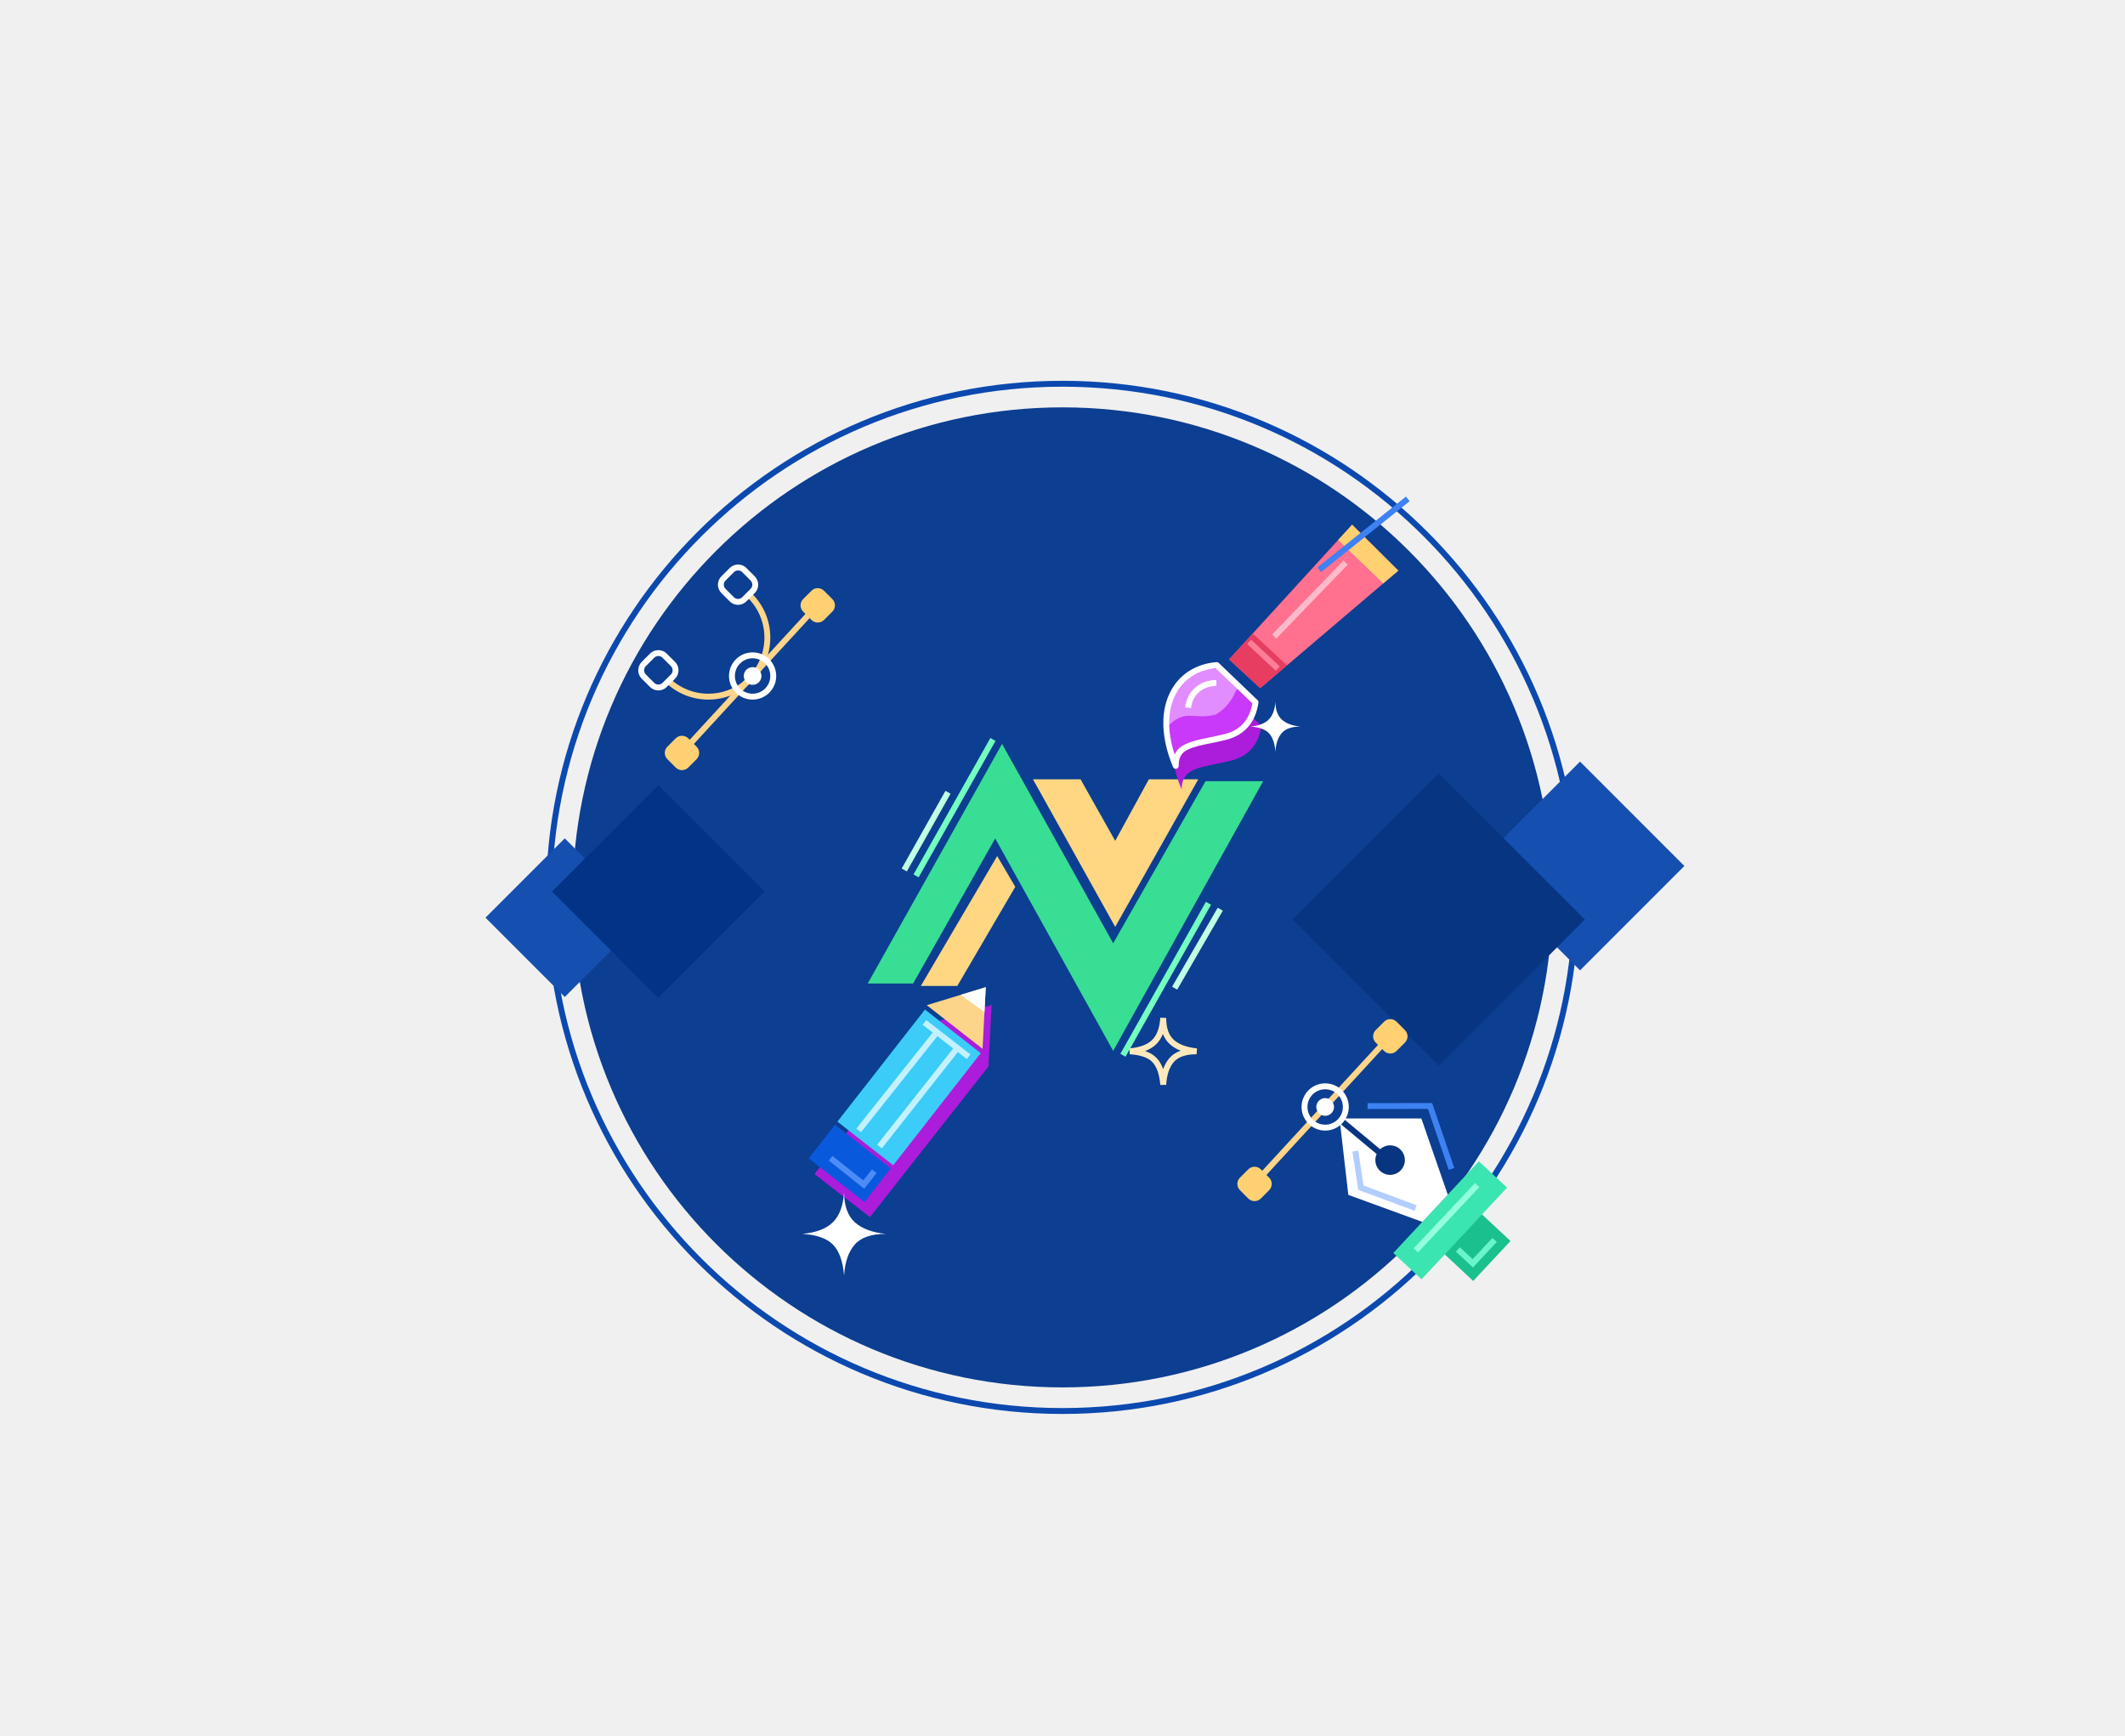
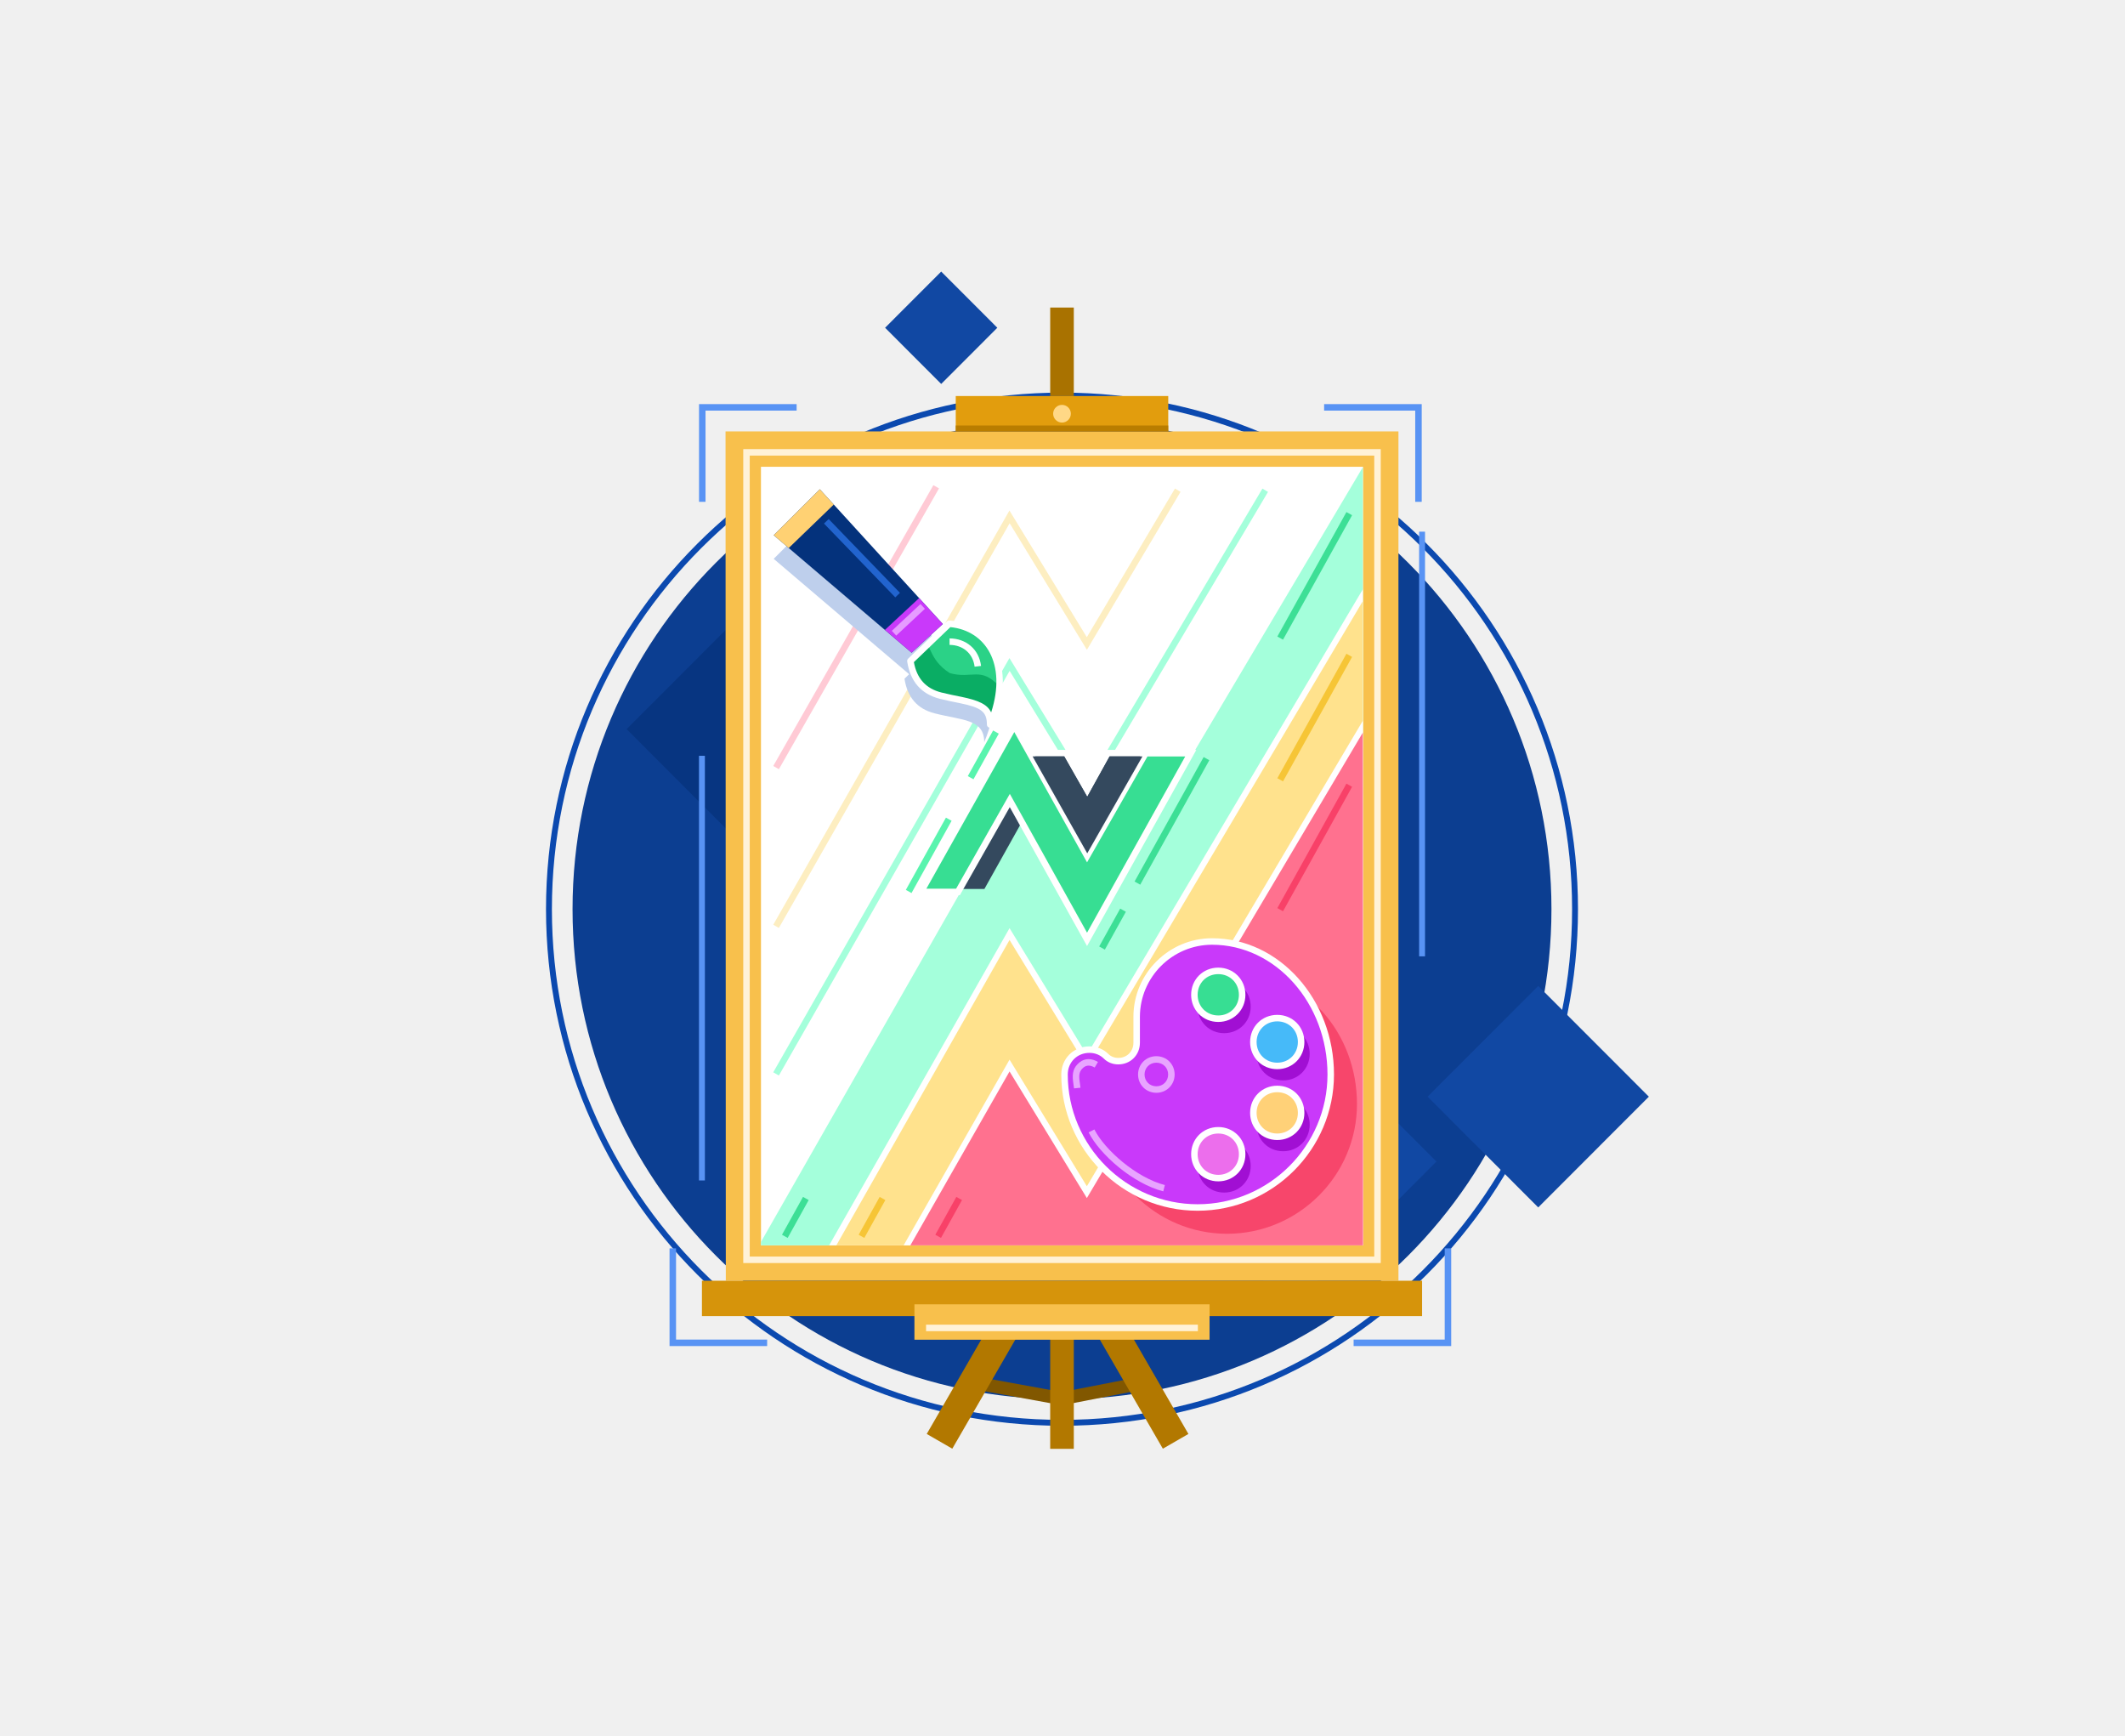
<svg xmlns="http://www.w3.org/2000/svg" width="360px" height="294px" viewBox="0 0 360 294" version="1.1">
  <g id="illustrations" stroke="none" stroke-width="1" fill="none" fill-rule="evenodd">
-     <g id="nativescript_vue_vuex-copy-3" transform="translate(0, -2)">
-       <g id="nativescript_vue_vuex_image" transform="translate(82, 66)">
+     <g id="styling_nativescript_vue_applications" transform="translate(92, 46)">
+       <g id="styling_nativescript_vue_applications_image">
        <g id="circle_bg">
-           <circle id="circle_2" fill="#0C3E91" cx="98" cy="88" r="83" />
-           <path d="M98,175.5 C49.675,175.5 10.5,136.325 10.5,88 C10.5,39.675 49.675,0.5 98,0.5 C146.325,0.5 185.5,39.675 185.5,88 C185.5,136.325 146.325,175.5 98,175.5 Z M98,174.5 C145.773,174.5 184.5,135.773 184.5,88 C184.5,40.227 145.773,1.5 98,1.5 C50.227,1.5 11.5,40.227 11.5,88 C11.5,135.773 50.227,174.5 98,174.5 Z" id="circle_1" fill="#0B49AF" fill-rule="nonzero" />
-           <rect id="rectangle" fill="#1550B1" transform="translate(185.6777, 82.67767) rotate(-315) translate(-185.6777, -82.67767) " x="173.178" y="70.178" width="25" height="25" />
-           <rect id="rectangle" fill="#073581" transform="translate(161.7487, 91.74874) rotate(-315) translate(-161.7487, -91.74874) " x="144.249" y="74.249" width="35" height="35" />
-           <rect id="rectangle" fill="#1550B1" transform="translate(13.67767, 91.43503) rotate(-315) translate(-13.67767, -91.43503) " x="4.178" y="81.935" width="19" height="19" />
-           <rect id="rectangle" fill="#023386" transform="translate(29.5165, 87.00179) rotate(-315) translate(-29.5165, -87.00179) " x="16.787" y="74.273" width="25.458" height="25.458" />
+           <ellipse id="circle_2" fill="#0C3E91" cx="87.915" cy="108" rx="82.92" ry="83" />
+           <path d="M87.915,195.5 C39.637,195.5 0.5,156.325 0.5,108 C0.5,59.675 39.637,20.5 87.915,20.5 C136.193,20.5 175.33,59.675 175.33,108 C175.33,156.325 136.193,195.5 87.915,195.5 Z M87.915,194.5 C135.641,194.5 174.331,155.773 174.331,108 C174.331,60.227 135.641,21.5 87.915,21.5 C40.189,21.5 1.499,60.227 1.499,108 C1.499,155.773 40.189,194.5 87.915,194.5 Z" id="circle_1" fill="#0B49AF" fill-rule="nonzero" />
+           <polygon id="rectangle" fill="#073581" transform="translate(37.46377, 77.5) rotate(-315) translate(-37.46377, -77.5) " points="20.964 61 53.948 61.016 53.964 94 20.98 93.984" />
+           <polygon id="rectangle" fill="#1148A3" transform="translate(67.45127, 9.516504) rotate(-315) translate(-67.45127, -9.516504) " points="60.722 2.787 74.174 2.794 74.18 16.246 60.729 16.239" />
+           <polygon id="rectangle" fill="#1148A3" transform="translate(168.5952, 139.7583) rotate(-315) translate(-168.5952, -139.7583) " points="155.331 126.494 181.846 126.507 181.859 153.022 155.344 153.01" />
+           <polygon id="rectangle" fill="#1148A3" transform="translate(126.6263, 150.7487) rotate(-315) translate(-126.6263, -150.7487) " points="109.126 133.249 144.109 133.266 144.126 168.249 109.143 168.232" />
        </g>
-         <g id="logo" transform="translate(65, 62)">
-           <polygon id="Path-37" fill="#37DE93" points="22.759 0 41.586 33.771 57.228 6.315 67 6.315 41.586 52 21.599 16.017 7.696 40.593 0 40.593" />
-           <polygon id="Path-38" fill="#FFD783" points="9 41 15.18 41 25 24.212 21.937 19" />
-           <polygon id="Path-39" fill="#FFD783" points="56 6 47.631 6 41.929 16.425 36.058 6 28 6 41.929 31" />
+         <path d="M153.851,165.45 L153.851,182 L137.317,182 L137.317,180.9 L152.751,180.9 L152.751,165.45 L153.851,165.45 Z M22.529,165.45 L22.529,180.9 L37.963,180.9 L37.963,182 L21.429,182 L21.429,165.45 L22.529,165.45 Z M42.958,22.45 L42.958,23.55 L27.524,23.55 L27.524,39 L26.424,39 L26.424,22.45 L42.958,22.45 Z M148.856,22.45 L148.856,39 L147.756,39 L147.756,23.55 L132.321,23.55 L132.321,22.45 L148.856,22.45 Z" id="borders" fill="#5893F4" fill-rule="nonzero" />
+         <g id="easel" transform="translate(87.91519, 102.4065) rotate(-90) translate(-87.91519, -102.4065) translate(-9.084805, 39.90646)">
+           <g id="drawing" transform="translate(28.47246, 0.5)">
+             <polygon id="bg" fill="#F8C04C" points="-6.52725624e-13 5.045 143.859 5 143.859 118.997 0 119" />
+             <polygon id="bg" fill="#FFFFFF" points="5.994 11.006 137.867 11 137.867 112.998 5.994 113" />
+             <polygon id="bg" fill="#A4FFDB" points="5.994 11.006 6.569 11 80.408 53.113 58.961 66.213 137.867 113 137.867 112.963 5.994 112.966" />
+             <polyline id="green" stroke="#A4FFDB" stroke-width="1.1" points="35.032 13.559 104.384 53.113 82.938 66.213 133.893 96.427" />
+             <polyline id="yellow" stroke="#FDEEC1" stroke-width="1.1" points="60.03 13.559 129.382 53.113 107.936 66.213 133.905 81.611" />
+             <path d="M86.916,13.559 L134.482,40.687" id="red" stroke="#FFCAD5" stroke-width="1.1" />
+             <polygon id="bg" fill="#FFFFFF" points="5.994 22.551 59.719 53.113 38.273 66.213 117.178 113 117.178 112.963 5.994 113" />
+             <polygon id="bg" fill="#FFE28D" points="5.994 23.771 57.721 53.113 36.275 66.213 115.18 113 115.18 112.963 5.994 112.966" />
+             <polygon id="bg" fill="#FFFFFF" points="5.993 35.169 37.449 53.113 16.003 66.213 94.908 113 94.908 112.963 5.993 113" />
+             <polygon id="bg" fill="#FF718F" points="5.994 36.309 35.451 53.113 14.005 66.213 92.91 113 92.91 112.963 5.993 113" />
+             <path d="M2.997,8 L140.864,8 L140.864,116 L2.997,116 L2.997,8 Z M4.097,9.1 L4.097,114.9 L139.764,114.9 L139.764,9.1 L4.097,9.1 Z" id="Rectangle" fill="#FFF2D7" fill-rule="nonzero" />
+             <polygon id="line" fill="#5893F4" transform="translate(90.91208, 123) scale(1, -1) translate(-90.91208, -123) " points="54.947 122.5 126.877 122.5 126.877 123.5 54.947 123.5" />
+             <polygon id="line" fill="#5893F4" transform="translate(52.94879, 1) scale(1, -1) translate(-52.94879, -1) " points="16.984 0.5 88.914 0.5 88.914 1.5 16.984 1.5" />
+           </g>
+           <g id="elements" transform="translate(0, 1.5)">
+             <polygon id="Path-3" fill="#815700" fill-rule="nonzero" points="12.303 46.197 10.139 45.803 7.372 61.007 10.142 75.21 12.301 74.79 9.611 60.993" />
+             <rect id="Rectangle" fill="#A97200" x="178.328" y="59" width="14.986" height="4" />
+             <rect id="Rectangle" fill="#B27800" x="-1.0658141e-13" y="59" width="18.982" height="4" />
+             <polygon id="Rectangle" fill="#B27800" transform="translate(11.2212, 46) rotate(90) translate(-11.2212, -46) " points="3.306 54.701 14.806 34.802 19.136 37.299 7.636 57.198" />
+             <polygon id="Rectangle" fill="#B27800" transform="translate(11.2212, 74.5) rotate(-90) translate(-11.2212, -74.5) " points="19.136 83.201 7.636 63.302 3.306 65.799 14.806 85.698" />
+             <rect id="Rectangle" fill="#E29D0D" x="172.333" y="43" width="5.994" height="36" />
+             <rect id="Rectangle" fill="#B97D00" x="172.333" y="43" width="1" height="36" />
+             <rect id="Rectangle" fill="#D6940B" x="22.478" y="0" width="5.994" height="122" />
+             <rect id="Rectangle" fill="#F8C04C" x="18.482" y="36" width="5.994" height="50" />
+             <ellipse id="Oval" fill="#FFD886" cx="175.33" cy="61" rx="1.499" ry="1.5" />
+             <polygon id="Path-2" fill="#FFF2D7" fill-rule="nonzero" points="19.93 37.971 19.93 84.019 21.03 84.019 21.03 37.971" />
+           </g>
        </g>
-         <g id="green_lines" transform="translate(70, 61)" fill-rule="nonzero">
-           <polygon id="Path-9" fill="#73FFC0" points="3.628 23.605 2.757 23.114 15.785 0.004 16.656 0.495" />
-           <polygon id="Path-9" fill="#C0FFE3" points="1.628 22.604 0.757 22.114 8.17 8.954 9.041 9.445" />
-           <polygon id="Path-9" fill="#73FFC0" points="38.678 53.989 37.807 53.499 52.294 27.755 53.166 28.245" />
-           <polygon id="Path-9" fill="#C0FFE3" points="47.433 42.632 46.567 42.132 54.297 28.75 55.163 29.25" />
+         <g id="logo_elements" transform="translate(39.87343, 39.90909)">
+           <g id="logo" transform="translate(23, 35)">
+             <polygon id="Path-40" fill="#34495E" points="7.964 29.664 11.897 29.664 18.148 18.485 16.198 15.014" />
+             <path d="M28.356,13.523 L30.274,13.511 L29.304,11.809 L28.356,13.523 Z M26.055,6.108 L18.177,6.108 L29.313,25.861 L40.563,6.108 L32.46,6.108 L29.304,11.809 L26.055,6.108 Z" id="Path-39" fill="#FFFFFF" fill-rule="nonzero" />
+             <polygon id="Path-39" fill="#34495E" points="38.671 7.208 33.108 7.208 29.318 14.056 25.416 7.208 20.06 7.208 29.318 23.63" />
+             <path d="M15.24,14.093 L17.159,14.1 L16.193,15.805 L15.24,14.093 Z M16.193,15.805 L7.742,30.718 L0.184,30.718 L16.964,0.84 L29.295,22.922 L38.885,6.118 L47.792,6.118 L29.284,39.334 L16.193,15.805 Z M30.245,24.624 L28.33,24.615 L29.295,22.922 L30.245,24.624 Z" id="Path-37" fill="#FFFFFF" fill-rule="nonzero" />
+             <polygon id="Path-37" fill="#37DE93" points="16.961 3.091 29.285 25.16 39.524 7.218 45.92 7.218 29.285 37.072 16.202 13.558 7.101 29.618 2.064 29.618" />
+             <polygon id="Path-39" fill="#34495E" points="38.671 7.208 33.108 7.208 29.318 14.056 25.416 7.208 20.06 7.208 29.318 23.63" />
+           </g>
+           <polygon id="green_line" fill="#3DDF96" fill-rule="nonzero" points="72.037 42.324 60.335 63.407 61.297 63.941 72.999 42.858" />
+           <polygon id="green_line" fill="#3DDF96" fill-rule="nonzero" points="96.226 0.824 84.525 21.907 85.487 22.441 97.188 1.358" />
+           <polygon id="yellow" fill="#F6C536" fill-rule="nonzero" points="96.226 24.824 84.525 45.907 85.487 46.441 97.188 25.358" />
+           <polygon id="red" fill="#F84168" fill-rule="nonzero" points="96.226 46.824 84.525 67.907 85.487 68.441 97.188 47.358" />
+           <polygon id="green_line" fill="#3DDF96" fill-rule="nonzero" points="57.901 67.993 54.341 74.407 55.303 74.941 58.863 68.527" />
+           <polygon id="green_line" fill="#3DDF96" fill-rule="nonzero" points="4.166 116.824 0.606 123.238 1.568 123.772 5.128 117.358" />
+           <polygon id="yellow" fill="#F6C536" fill-rule="nonzero" points="17.153 116.824 13.594 123.238 14.555 123.772 18.115 117.358" />
+           <polygon id="red" fill="#F84168" fill-rule="nonzero" points="30.141 116.824 26.581 123.238 27.543 123.772 31.103 117.358" />
+           <polygon id="green_line" fill="#59F4AE" fill-rule="nonzero" points="28.379 52.584 21.586 64.824 22.548 65.358 29.341 53.118" />
+           <polygon id="green_line" fill="#59F4AE" fill-rule="nonzero" points="36.371 37.824 32.082 45.552 33.044 46.086 37.333 38.358" />
        </g>
-         <g id="pencil" transform="translate(55, 99)">
-           <polygon id="dark_shadow" fill="#AB1CDB" transform="translate(18.35162, 23.38373) rotate(38) translate(-18.35162, -23.38373) " points="18.363 2.858 24.359 11.411 24.243 43.881 12.345 43.909 12.359 11.411" />
-           <rect id="bg" fill="#3CCCF8" transform="translate(17.01147, 21.18827) rotate(38) translate(-17.01147, -21.18827) " x="11.011" y="9.14" width="12" height="24.097" />
-           <polygon id="triangle_2" fill="#FCD58A" transform="translate(27.36096, 7.583868) rotate(38) translate(-27.36096, -7.583868) " points="27.365 3.307 33.361 11.86 21.361 11.86" />
-           <polygon id="triangle_1" fill="#FFFFFF" transform="translate(28.83056, 5.609565) rotate(38) translate(-28.83056, -5.609565) " points="28.892 3.794 31.318 7.255 26.343 7.426" />
-           <polygon id="element" fill="#0959DD" transform="translate(6.955262, 34.05963) rotate(38) translate(-6.955262, -34.05963) " points="0.955 30.442 12.955 30.442 12.955 37.677 0.955 37.677" />
-           <polygon id="line" fill="#4C8CF6" fill-rule="nonzero" points="10.724 35.075 11.508 35.696 9.405 38.354 3.403 33.575 4.026 32.793 9.243 36.946" />
-           <path d="M19.92,9.786 L27.404,15.592 L26.791,16.382 L25.27,15.202 L12.392,31.517 L11.608,30.897 L24.48,14.589 L21.799,12.51 L8.861,28.784 L8.079,28.161 L21.009,11.897 L19.307,10.576 L19.92,9.786 Z" id="lines" fill="#C3F1FF" fill-rule="nonzero" />
+         <g id="palette" transform="translate(85.91401, 112)" fill-rule="nonzero">
+           <path d="M29.974,7 C17.886,7 7.995,16.9 7.995,29 C7.995,41.1 17.886,51 29.974,51 C32.05,51 33.637,49.411 33.637,47.333 C33.637,46.356 33.271,45.5 32.66,44.889 C32.05,44.278 31.684,43.422 31.684,42.444 C31.684,40.366 33.271,38.778 35.347,38.778 L39.742,38.778 C46.458,38.778 51.953,33.278 51.953,26.556 C51.953,15.8 42.063,7 29.974,7 Z" id="shadow" fill="#F7466B" transform="translate(29.97391, 29) scale(-1, 1) rotate(-90) translate(-29.97391, -29) " />
+           <g id="layer" transform="translate(0.9, 0.9)">
+             <path d="M24.079,0 C11.383,0 1,10.393 1,23.1 C1,35.808 11.383,46.2 24.079,46.2 C26.763,46.2 28.842,44.119 28.842,41.433 C28.842,40.189 28.377,39.046 27.543,38.211 C27.126,37.793 26.889,37.211 26.889,36.544 C26.889,35.074 27.984,33.978 29.452,33.978 L33.847,33.978 C41.171,33.978 47.157,27.985 47.157,20.656 C47.157,9.262 36.748,0 24.079,0 Z" id="Shape" fill="#FFFFFF" transform="translate(24.07874, 23.1) scale(-1, 1) rotate(-90) translate(-24.07874, -23.1) " />
+             <path d="M24.079,1.1 C11.991,1.1 2.1,11 2.1,23.1 C2.1,35.2 11.991,45.1 24.079,45.1 C26.155,45.1 27.742,43.511 27.742,41.433 C27.742,40.456 27.376,39.6 26.765,38.989 C26.155,38.378 25.789,37.522 25.789,36.544 C25.789,34.466 27.376,32.878 29.452,32.878 L33.847,32.878 C40.563,32.878 46.057,27.378 46.057,20.656 C46.057,9.9 36.167,1.1 24.079,1.1 Z" id="Shape" fill="#C939FA" transform="translate(24.07874, 23.1) scale(-1, 1) rotate(-90) translate(-24.07874, -23.1) " />
+           </g>
+           <g id="shadows" transform="translate(24.97874, 8)" fill="#A10FD3">
+             <path d="M4.496,36 C1.962,36 2.66453526e-14,34.036 2.66453526e-14,31.5 C2.66453526e-14,28.964 1.962,27 4.496,27 C7.029,27 8.991,28.964 8.991,31.5 C8.991,34.036 7.029,36 4.496,36 Z" id="Path" />
+             <path d="M14.486,29 C11.953,29 9.99,27.036 9.99,24.5 C9.99,21.964 11.953,20 14.486,20 C17.019,20 18.982,21.964 18.982,24.5 C18.982,27.036 17.019,29 14.486,29 Z" id="Path" />
+             <path d="M14.486,17 C11.953,17 9.99,15.036 9.99,12.5 C9.99,9.964 11.953,8 14.486,8 C17.019,8 18.982,9.964 18.982,12.5 C18.982,15.036 17.019,17 14.486,17 Z" id="Path" />
+             <path d="M4.496,9 C1.962,9 2.66453526e-14,7.036 2.66453526e-14,4.5 C2.66453526e-14,1.964 1.962,1.77635684e-15 4.496,1.77635684e-15 C7.029,1.77635684e-15 8.991,1.964 8.991,4.5 C8.991,7.036 7.029,9 4.496,9 Z" id="Path" />
+           </g>
+           <g id="colors" transform="translate(23.87874, 5.9)">
+             <path d="M4.597,36.2 C2.007,36.2 3.01980663e-14,34.191 3.01980663e-14,31.6 C3.01980663e-14,29.009 2.007,27 4.597,27 C7.186,27 9.193,29.009 9.193,31.6 C9.193,34.191 7.186,36.2 4.597,36.2 Z" id="Path" fill="#FFFFFF" />
+             <path d="M14.587,29.2 C11.998,29.2 9.99,27.191 9.99,24.6 C9.99,22.009 11.997,20 14.587,20 C17.176,20 19.184,22.009 19.184,24.6 C19.184,27.191 17.176,29.2 14.587,29.2 Z" id="Path" fill="#FFFFFF" />
+             <path d="M14.587,17.2 C11.998,17.2 9.99,15.191 9.99,12.6 C9.99,10.009 11.998,8 14.587,8 C17.176,8 19.184,10.009 19.184,12.6 C19.184,15.191 17.176,17.2 14.587,17.2 Z" id="Path" fill="#FFFFFF" />
+             <path d="M4.597,9.2 C2.007,9.2 3.01980663e-14,7.191 3.01980663e-14,4.6 C3.01980663e-14,2.009 2.007,-9.05941988e-14 4.597,-9.05941988e-14 C7.186,-9.05941988e-14 9.193,2.009 9.193,4.6 C9.193,7.191 7.186,9.2 4.597,9.2 Z" id="Path" fill="#FFFFFF" />
+             <path d="M4.597,35.1 C2.615,35.1 1.1,33.584 1.1,31.6 C1.1,29.616 2.615,28.1 4.597,28.1 C6.578,28.1 8.093,29.616 8.093,31.6 C8.093,33.584 6.578,35.1 4.597,35.1 Z" id="Path" fill="#EC6EEC" />
+             <path d="M14.587,28.1 C12.605,28.1 11.09,26.584 11.09,24.6 C11.09,22.616 12.605,21.1 14.587,21.1 C16.569,21.1 18.084,22.616 18.084,24.6 C18.084,26.584 16.569,28.1 14.587,28.1 Z" id="Path" fill="#FFD178" />
+             <path d="M14.587,16.1 C12.605,16.1 11.09,14.584 11.09,12.6 C11.09,10.616 12.605,9.1 14.587,9.1 C16.569,9.1 18.084,10.616 18.084,12.6 C18.084,14.584 16.569,16.1 14.587,16.1 Z" id="Path" fill="#46BAF9" />
+             <path d="M4.597,8.1 C2.615,8.1 1.1,6.584 1.1,4.6 C1.1,2.616 2.615,1.1 4.597,1.1 C6.578,1.1 8.093,2.616 8.093,4.6 C8.093,6.584 6.578,8.1 4.597,8.1 Z" id="Path" fill="#37DE93" />
+           </g>
+           <path d="M17.986,27.1 C16.245,27.1 14.887,25.741 14.887,24 C14.887,22.259 16.245,20.9 17.986,20.9 C19.726,20.9 21.084,22.259 21.084,24 C21.084,25.741 19.726,27.1 17.986,27.1 Z M17.986,26 C19.118,26 19.984,25.134 19.984,24 C19.984,22.866 19.118,22 17.986,22 C16.853,22 15.987,22.866 15.987,24 C15.987,25.134 16.853,26 17.986,26 Z" id="Path" fill="#E8A5FF" />
+           <path d="M8.097,21.874 C7.048,21.257 5.921,21.189 4.983,21.938 C3.926,22.782 3.694,23.754 3.884,25.225 C3.9,25.354 3.916,25.462 3.948,25.678 C4.001,26.032 4.021,26.173 4.039,26.353 L5.133,26.243 C5.113,26.04 5.092,25.887 5.036,25.515 C5.005,25.306 4.99,25.203 4.975,25.084 C4.829,23.955 4.972,23.354 5.67,22.797 C6.198,22.375 6.846,22.414 7.539,22.822 L8.097,21.874 Z" id="Path-4" fill="#E8A5FF" />
+           <path d="M6.506,33.807 C8.415,37.574 14.047,42.486 19.156,43.793 L19.429,42.727 C14.644,41.504 9.26,36.807 7.487,33.31 L6.506,33.807 Z" id="Path-5" fill="#E8A5FF" />
        </g>
-         <g id="brush" transform="translate(115, 24)">
-           <path d="M10.018,37.016 C13.843,34.608 13.082,31.475 14.381,32.722 C14.929,33.248 15.704,33.994 16.706,34.959 C16.222,38.126 14.52,40.082 11.6,40.827 C6.861,42.036 3.185,41.775 3.185,45.721 C2.182,43.319 1.683,41.185 1.57,39.311 C4.8,35.79 6.19,38.072 10.018,37.016 Z" id="dark_shadow" fill="#AB1CDB" />
-           <path d="M9.127,24.653 C11.639,27.049 13.832,29.15 15.706,30.959 C15.222,34.126 13.52,36.082 10.6,36.827 C5.861,38.036 2.185,37.775 2.185,41.721 C-2.537,30.412 3.926,25.053 9.127,24.653 Z" id="bg" fill="#E28DFF" />
-           <path d="M9.018,33.016 C12.843,30.608 12.082,27.475 13.381,28.722 C13.929,29.248 14.704,29.994 15.706,30.959 C15.222,34.126 13.52,36.082 10.6,36.827 C5.861,38.036 2.185,37.775 2.185,41.721 C1.182,39.319 0.683,37.185 0.57,35.311 C3.8,31.79 5.19,34.072 9.018,33.016 Z" id="shadow" fill="#C939FA" />
-           <path d="M2.004,39.812 C2.614,38.36 4.151,37.683 7.078,37.079 C7.251,37.043 8.375,36.817 8.716,36.745 C9.376,36.608 9.931,36.482 10.476,36.343 C13.12,35.669 14.667,33.958 15.17,31.136 C13.38,29.41 11.305,27.421 8.945,25.171 C2.917,25.763 -0.75,31.456 2.004,39.812 Z M9.472,24.291 C11.984,26.687 14.178,28.79 16.053,30.599 C16.17,30.711 16.225,30.874 16.2,31.034 C15.687,34.396 13.842,36.516 10.723,37.312 C10.163,37.455 9.593,37.584 8.921,37.724 C8.575,37.797 7.45,38.023 7.28,38.058 C3.711,38.795 2.685,39.492 2.685,41.721 C2.685,42.267 1.934,42.417 1.723,41.913 C-2.459,31.899 1.837,24.713 9.089,24.154 C9.23,24.144 9.369,24.193 9.472,24.291 Z" id="stroke" fill="#FFFFFF" fill-rule="nonzero" />
-           <polygon id="bg" fill="#FF718F" points="11.215 23.695 16.497 28.558 39.889 8.655 32.066 0.874" />
-           <polygon id="element" fill="#E63D60" points="11.215 23.695 16.497 28.558 21.034 24.698 15.226 19.305" />
-           <polygon id="element" fill="#FFD173" points="37.34 10.824 39.889 8.655 32.066 0.874 29.702 3.462" />
-           <path d="M9.066,27.185 L9.066,28.185 C6.796,28.185 5.042,29.642 4.769,31.922 L3.776,31.804 C4.111,29.006 6.304,27.185 9.066,27.185 Z" id="line" fill="#FFFFFF" fill-rule="nonzero" />
-           <polygon id="line" fill="#FF7D98" fill-rule="nonzero" points="19.825 24.891 19.143 25.621 14.281 21.081 14.963 20.35" />
-           <polygon id="line" fill="#FFBAC9" fill-rule="nonzero" points="19.232 20.148 18.513 19.453 30.603 6.953 31.322 7.649" />
+         <g id="shadow" transform="translate(39.07057, 40.87402)" fill="#BECFEC">
+           <path d="M30.735,21.779 C33.244,24.175 35.435,26.276 37.308,28.085 C36.824,31.252 35.124,33.208 32.206,33.953 C27.472,35.162 23.8,34.901 23.8,38.847 C19.082,27.538 25.539,22.179 30.735,21.779 Z" id="Path-44" transform="translate(29.73455, 30.31274) scale(-1, 1) translate(-29.73455, -30.31274) " />
+           <polygon id="Path-45" transform="translate(14.32304, 13.84208) scale(-1, 1) translate(-14.32304, -13.84208) " points="6.03961325e-14 22.821 5.277 27.684 28.646 7.781 20.831 5.32907052e-15" />
        </g>
-         <g id="ink_pen" transform="translate(144, 122)">
-           <polygon id="rectangle" fill="#1BC08F" transform="translate(24.27755, 25.29556) rotate(-47) translate(-24.27755, -25.29556) " points="28.908 21.934 28.908 28.657 19.647 28.657 19.652 21.942" />
-           <polygon id="line" fill="#69F5CC" fill-rule="nonzero" transform="translate(24.10601, 25.18217) rotate(-47) translate(-24.10601, -25.18217) " points="27.065 26.157 27.065 27.157 21.147 27.157 21.149 23.207 22.149 23.208 22.147 26.157" />
-           <rect id="rectangle" fill="#3BE5B2" transform="translate(19.67757, 20.69932) rotate(-47) translate(-19.67757, -20.69932) " x="9.053" y="17.432" width="21.25" height="6.535" />
-           <polygon id="line" fill="#93FFDE" fill-rule="nonzero" points="23.874 14.399 24.603 15.083 14.229 26.127 13.5 25.442" />
-           <polygon id="element" fill="#FFFFFF" points="0.93 3.444 14.793 3.444 19.272 16.361 14.974 20.972 2.421 16.396" />
-           <path d="M1.223,3.178 L7.812,8.656 C8.257,8.249 8.849,8 9.5,8 C10.881,8 12,9.119 12,10.5 C12,11.881 10.881,13 9.5,13 C8.119,13 7,11.881 7,10.5 C7,10.132 7.079,9.783 7.222,9.468 L0.584,3.947 L1.223,3.178 Z" id="element" fill="#073581" />
-           <polygon id="line" fill="#B1CEFF" fill-rule="nonzero" points="13.993 18.151 13.644 19.088 4.098 15.538 3.116 9.046 4.105 8.896 4.998 14.806" />
-           <polygon id="line" fill="#3D81F2" fill-rule="nonzero" points="5.681 1.847 5.68 0.847 16.62 0.832 20.376 11.828 19.43 12.152 15.905 1.833" />
+         <g id="brush" transform="translate(58.42367, 56.5) scale(-1, 1) translate(-58.42367, -56.5) translate(38.92367, 36)">
+           <path d="M9.118,23.653 C11.627,26.049 13.818,28.15 15.691,29.959 C15.207,33.126 13.507,35.082 10.589,35.827 C5.855,37.036 2.183,36.775 2.183,40.721 C-2.535,29.412 3.922,24.053 9.118,23.653 Z" id="Path-44" fill="#2BD287" />
+           <path d="M9.009,32.016 C12.831,29.608 12.071,26.475 13.368,27.722 C13.916,28.248 14.69,28.994 15.691,29.959 C15.207,33.126 13.507,35.082 10.589,35.827 C5.855,37.036 2.183,36.775 2.183,40.721 C1.181,38.319 0.683,36.185 0.57,34.311 C3.797,30.79 5.185,33.072 9.009,32.016 Z" id="Path-44" fill="#0AAD64" />
+           <path d="M9.076,23.105 C9.232,23.093 9.385,23.147 9.498,23.255 C12.008,25.651 14.199,27.754 16.073,29.563 C16.201,29.687 16.261,29.865 16.234,30.042 C15.718,33.423 13.861,35.56 10.725,36.36 C10.165,36.503 9.595,36.633 8.923,36.773 C8.577,36.846 7.453,37.072 7.283,37.107 C3.738,37.84 2.733,38.524 2.733,40.721 C2.733,41.322 1.906,41.487 1.675,40.932 C-2.516,30.887 1.797,23.665 9.076,23.105 Z M2.009,38.67 C2.658,37.284 4.203,36.62 7.06,36.03 C7.234,35.994 8.357,35.768 8.698,35.696 C9.356,35.559 9.91,35.433 10.453,35.294 C13.067,34.627 14.597,32.941 15.101,30.154 C13.321,28.436 11.26,26.459 8.919,24.223 C2.972,24.821 -0.652,30.424 2.009,38.67 Z" id="Path-44" fill="#FFFFFF" fill-rule="nonzero" />
+           <polygon id="Path-45" fill="#04327C" points="10.205 23.695 15.483 28.558 38.851 8.655 31.036 0.874" />
+           <polygon id="Path-45" fill="#C939FA" points="10.205 23.695 15.483 28.558 20.014 24.698 14.212 19.305" />
+           <polygon id="Path-45" fill="#FFD173" points="36.304 10.824 38.851 8.655 31.036 0.874 28.674 3.462" />
+           <path d="M9.057,26.135 C6.273,26.135 4.06,27.974 3.722,30.798 L4.814,30.928 C5.084,28.674 6.815,27.235 9.057,27.235 L9.057,26.135 Z" id="Path-46" fill="#FFFFFF" fill-rule="nonzero" />
+           <polygon id="Path-47" fill="#E69CFF" fill-rule="nonzero" points="18.842 24.854 13.984 20.313 13.233 21.117 18.091 25.658" />
+           <polygon id="Path-48" fill="#2264CE" fill-rule="nonzero" points="18.251 19.183 30.329 6.683 29.538 5.919 17.46 18.418" />
        </g>
-         <g id="joint" transform="translate(127, 108)">
-           <polygon id="line" fill="#FCD58A" fill-rule="nonzero" points="3.942 28.763 3.206 28.086 26.132 3.162 26.868 3.838" />
-           <rect id="element" fill="#FFD173" transform="translate(3.535534, 28.53553) rotate(-315) translate(-3.535534, -28.53553) " x="1.036" y="26.036" width="5" height="5" rx="1.5" />
-           <rect id="element" fill="#FFD173" transform="translate(26.53553, 3.535534) rotate(-315) translate(-26.53553, -3.535534) " x="24.036" y="1.036" width="5" height="5" rx="1.5" />
-           <path d="M15.5,19.5 C13.291,19.5 11.5,17.709 11.5,15.5 C11.5,13.291 13.291,11.5 15.5,11.5 C17.709,11.5 19.5,13.291 19.5,15.5 C19.5,17.709 17.709,19.5 15.5,19.5 Z M15.5,18.5 C17.157,18.5 18.5,17.157 18.5,15.5 C18.5,13.843 17.157,12.5 15.5,12.5 C13.843,12.5 12.5,13.843 12.5,15.5 C12.5,17.157 13.843,18.5 15.5,18.5 Z" id="circle" fill="#FFFFFF" fill-rule="nonzero" />
-           <circle id="circle" fill="#FFFFFF" cx="15.5" cy="15.5" r="1.5" />
-         </g>
-         <g id="joint" transform="translate(26, 31)">
-           <polygon id="line" fill="#FCD58A" fill-rule="nonzero" points="7.942 32.763 7.206 32.086 30.132 7.162 30.868 7.838" />
-           <rect id="element" fill="#FFD173" transform="translate(7.535534, 32.53553) rotate(-315) translate(-7.535534, -32.53553) " x="5.036" y="30.036" width="5" height="5" rx="1.5" />
-           <rect id="element" fill="#FFD173" transform="translate(30.53553, 7.535534) rotate(-315) translate(-30.53553, -7.535534) " x="28.036" y="5.036" width="5" height="5" rx="1.5" />
-           <path d="M4.602,20.451 L5.306,19.741 C7.075,21.497 9.458,22.5 12,22.5 C17.247,22.5 21.5,18.247 21.5,13 C21.5,10.378 20.433,7.927 18.578,6.146 L19.271,5.425 C21.32,7.392 22.5,10.103 22.5,13 C22.5,18.799 17.799,23.5 12,23.5 C9.191,23.5 6.556,22.391 4.602,20.451 Z" id="line" fill="#FCD58A" fill-rule="nonzero" />
-           <path d="M19.5,23.5 C17.291,23.5 15.5,21.709 15.5,19.5 C15.5,17.291 17.291,15.5 19.5,15.5 C21.709,15.5 23.5,17.291 23.5,19.5 C23.5,21.709 21.709,23.5 19.5,23.5 Z M19.5,22.5 C21.157,22.5 22.5,21.157 22.5,19.5 C22.5,17.843 21.157,16.5 19.5,16.5 C17.843,16.5 16.5,17.843 16.5,19.5 C16.5,21.157 17.843,22.5 19.5,22.5 Z" id="circle" fill="#FFFFFF" fill-rule="nonzero" />
-           <circle id="circle" fill="#FFFFFF" cx="19.5" cy="19.5" r="1.5" />
-           <path d="M2.536,16.536 C1.983,16.536 1.536,16.983 1.536,17.536 L1.536,19.536 C1.536,20.088 1.983,20.536 2.536,20.536 L4.536,20.536 C5.088,20.536 5.536,20.088 5.536,19.536 L5.536,17.536 C5.536,16.983 5.088,16.536 4.536,16.536 L2.536,16.536 Z M2.536,15.536 L4.536,15.536 C5.64,15.536 6.536,16.431 6.536,17.536 L6.536,19.536 C6.536,20.64 5.64,21.536 4.536,21.536 L2.536,21.536 C1.431,21.536 0.536,20.64 0.536,19.536 L0.536,17.536 C0.536,16.431 1.431,15.536 2.536,15.536 Z" id="element" fill="#FFFFFF" fill-rule="nonzero" transform="translate(3.535534, 18.53553) rotate(-315) translate(-3.535534, -18.53553) " />
-           <path d="M16.036,2.036 C15.483,2.036 15.036,2.483 15.036,3.036 L15.036,5.036 C15.036,5.588 15.483,6.036 16.036,6.036 L18.036,6.036 C18.588,6.036 19.036,5.588 19.036,5.036 L19.036,3.036 C19.036,2.483 18.588,2.036 18.036,2.036 L16.036,2.036 Z M16.036,1.036 L18.036,1.036 C19.14,1.036 20.036,1.931 20.036,3.036 L20.036,5.036 C20.036,6.14 19.14,7.036 18.036,7.036 L16.036,7.036 C14.931,7.036 14.036,6.14 14.036,5.036 L14.036,3.036 C14.036,1.931 14.931,1.036 16.036,1.036 Z" id="element" fill="#FFFFFF" fill-rule="nonzero" transform="translate(17.03553, 4.035534) rotate(-315) translate(-17.03553, -4.035534) " />
-         </g>
-         <path d="M56,140 C57.613,141.613 59.229,142.387 60.847,142.322 C62.465,142.256 64.182,141.482 66,140 C64.256,141.744 63.441,143.422 63.557,145.032 C63.673,146.643 64.487,148.299 66,150 C64.149,148.432 62.472,147.638 60.971,147.618 C59.47,147.599 57.813,148.393 56,150 C57.514,148.173 58.268,146.476 58.261,144.908 C58.253,143.34 57.5,141.704 56,140 Z" id="shine" fill="#FFFFFF" transform="translate(61, 145) rotate(-315) translate(-61, -145) " />
-         <path d="M113.38,113.995 C113.383,114.714 113.21,115.454 112.864,116.215 C113.62,115.841 114.349,115.657 115.054,115.666 C115.739,115.675 116.452,115.859 117.196,116.215 C116.861,115.517 116.668,114.823 116.618,114.133 C116.565,113.398 116.722,112.658 117.082,111.913 C116.364,112.228 115.659,112.4 114.969,112.428 C114.288,112.456 113.615,112.32 112.948,112.026 C113.232,112.689 113.376,113.345 113.38,113.995 Z M111.425,109.718 C112.624,110.917 113.789,111.475 114.928,111.429 C116.102,111.381 117.378,110.806 118.755,109.684 L119.425,110.425 C118.123,111.726 117.535,112.938 117.615,114.061 C117.699,115.228 118.302,116.454 119.445,117.739 L118.748,118.453 C117.348,117.266 116.109,116.68 115.041,116.666 C113.984,116.652 112.768,117.234 111.403,118.445 L110.686,117.752 C111.829,116.373 112.385,115.121 112.38,114 C112.374,112.881 111.822,111.681 110.696,110.401 L111.425,109.718 Z" id="shine" fill="#FFE9BC" fill-rule="nonzero" transform="translate(115.0654, 114.0681) rotate(-315) translate(-115.0654, -114.0681) " />
-         <path d="M131.071,56.071 C132.039,57.039 133.008,57.503 133.979,57.464 C134.95,57.425 135.98,56.961 137.071,56.071 C136.025,57.118 135.536,58.124 135.605,59.09 C135.675,60.057 136.163,61.05 137.071,62.071 C135.96,61.13 134.954,60.654 134.054,60.642 C133.153,60.63 132.159,61.107 131.071,62.071 C131.98,60.975 132.432,59.956 132.427,59.016 C132.423,58.075 131.971,57.094 131.071,56.071 Z" id="shine" fill="#FFFFFF" transform="translate(134.0711, 59.07107) rotate(-315) translate(-134.0711, -59.07107) " />
-         <polygon id="line" fill="#3D81F2" fill-rule="nonzero" points="141.812 32.89 141.188 32.11 156.188 20.11 156.812 20.89" />
      </g>
    </g>
  </g>
</svg>
